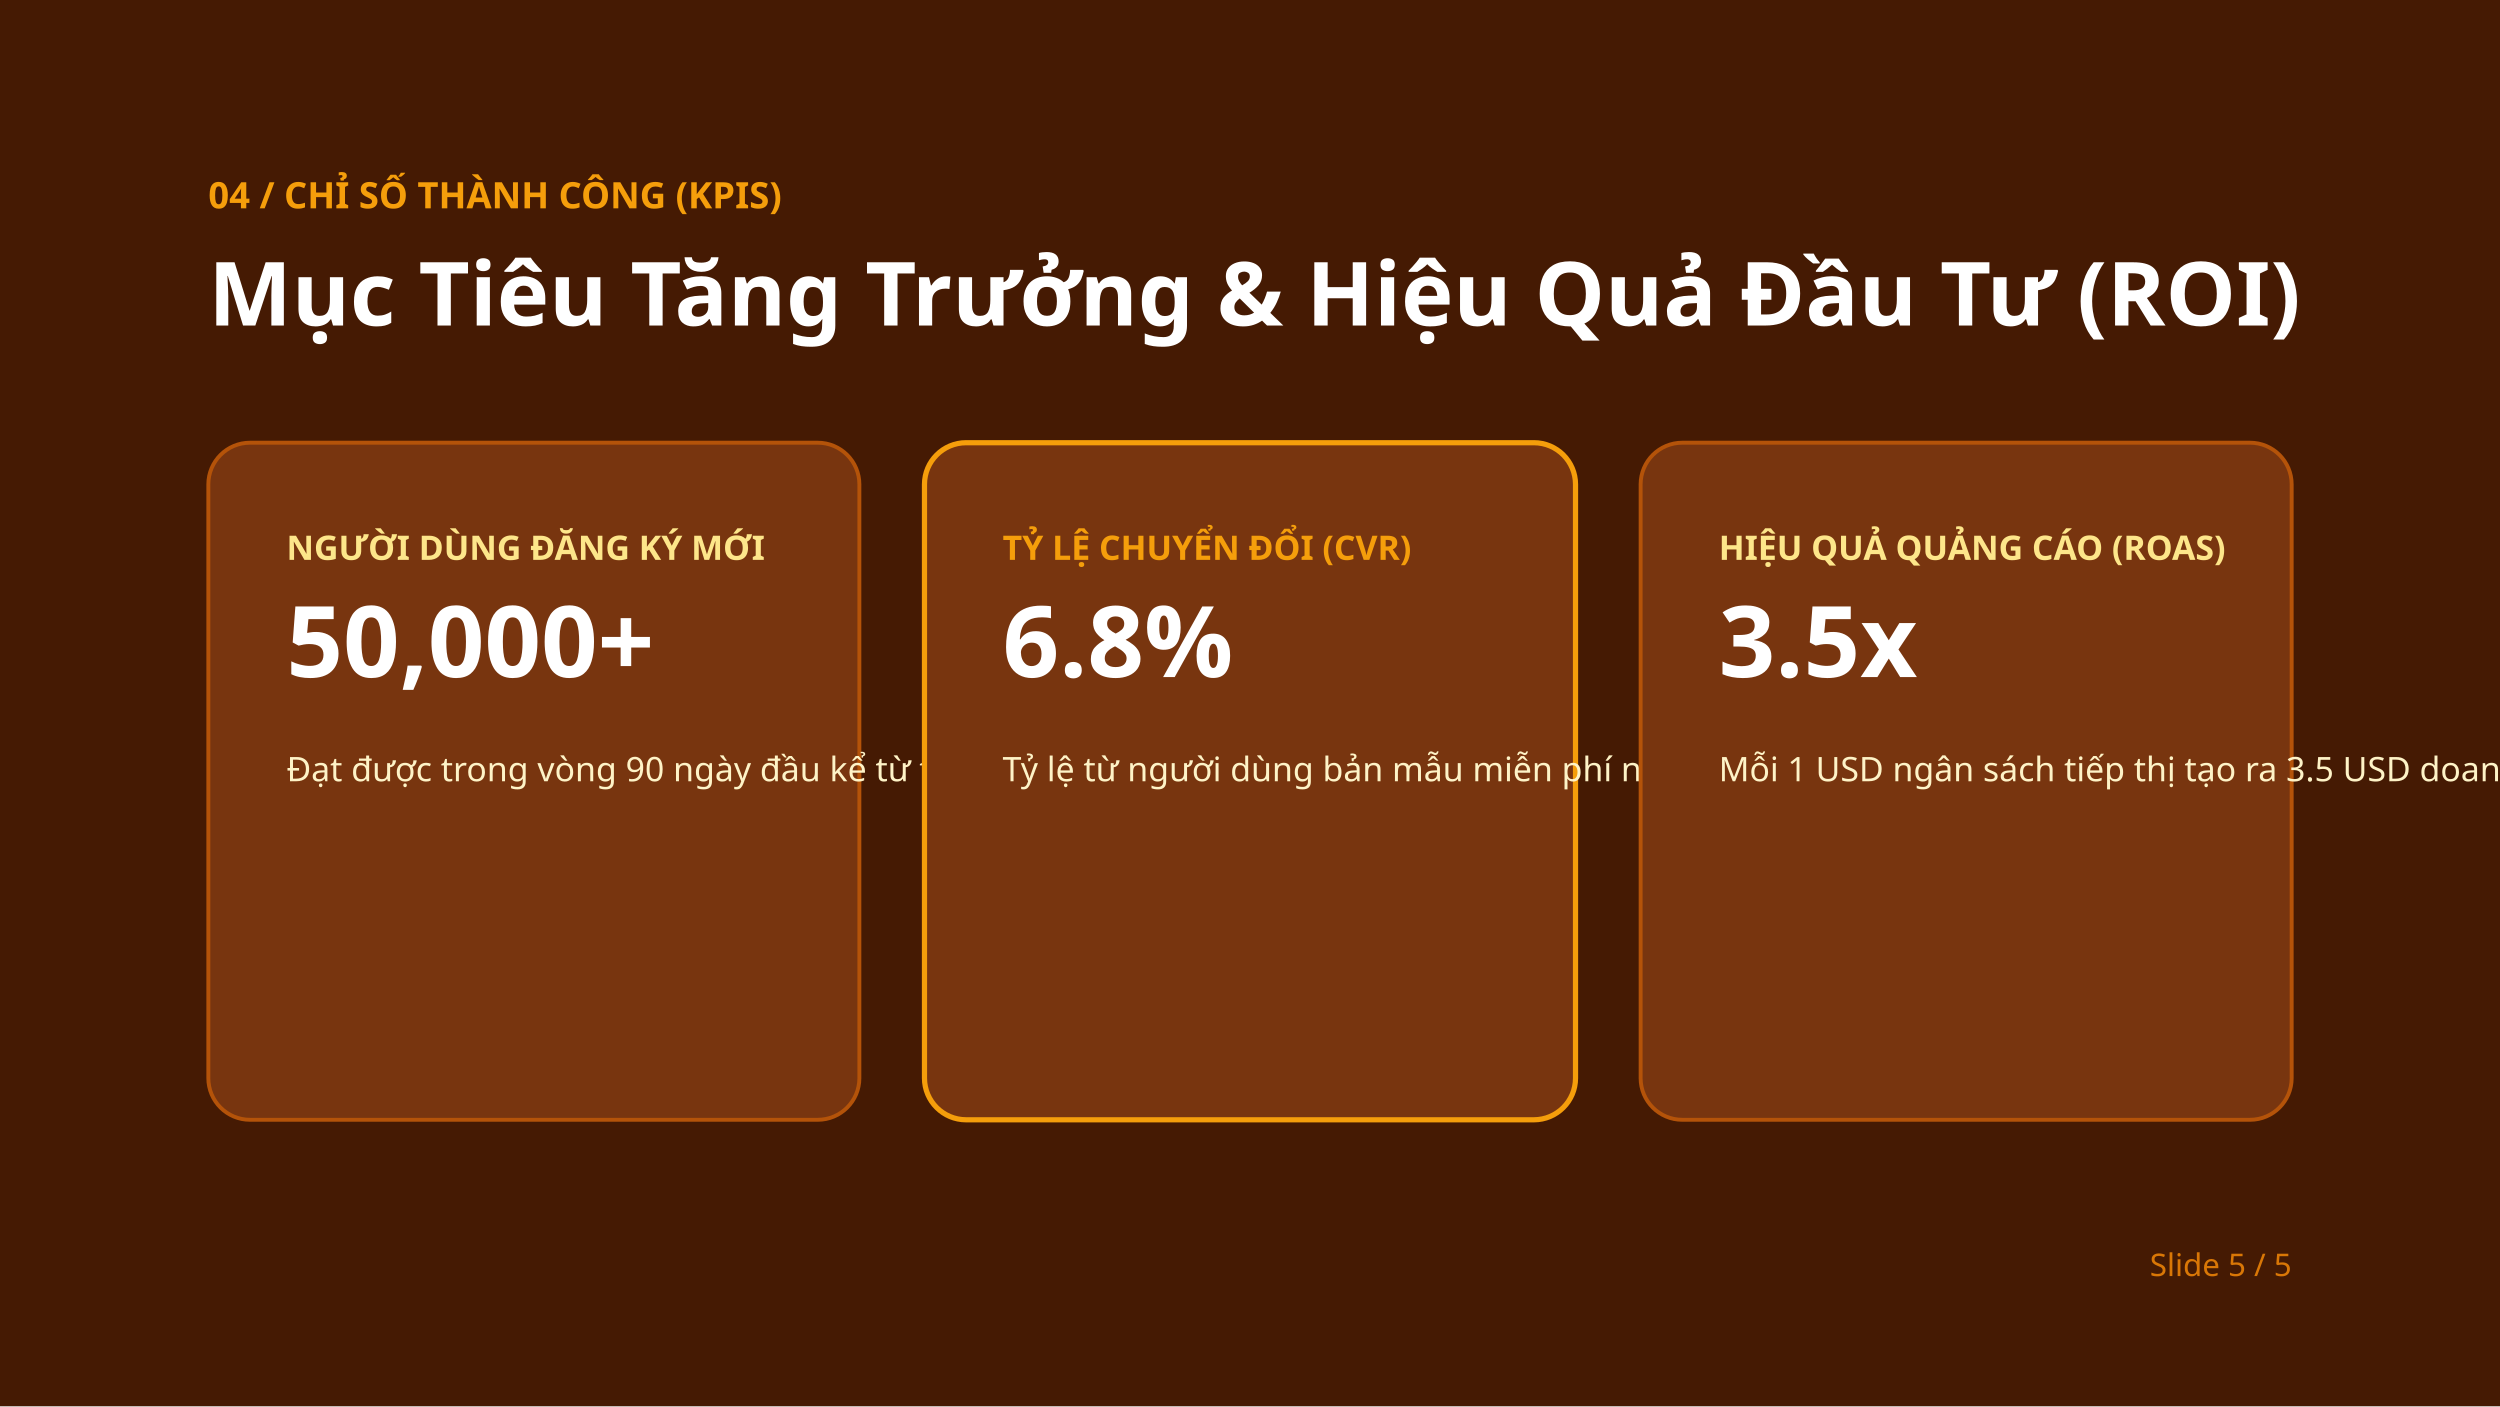
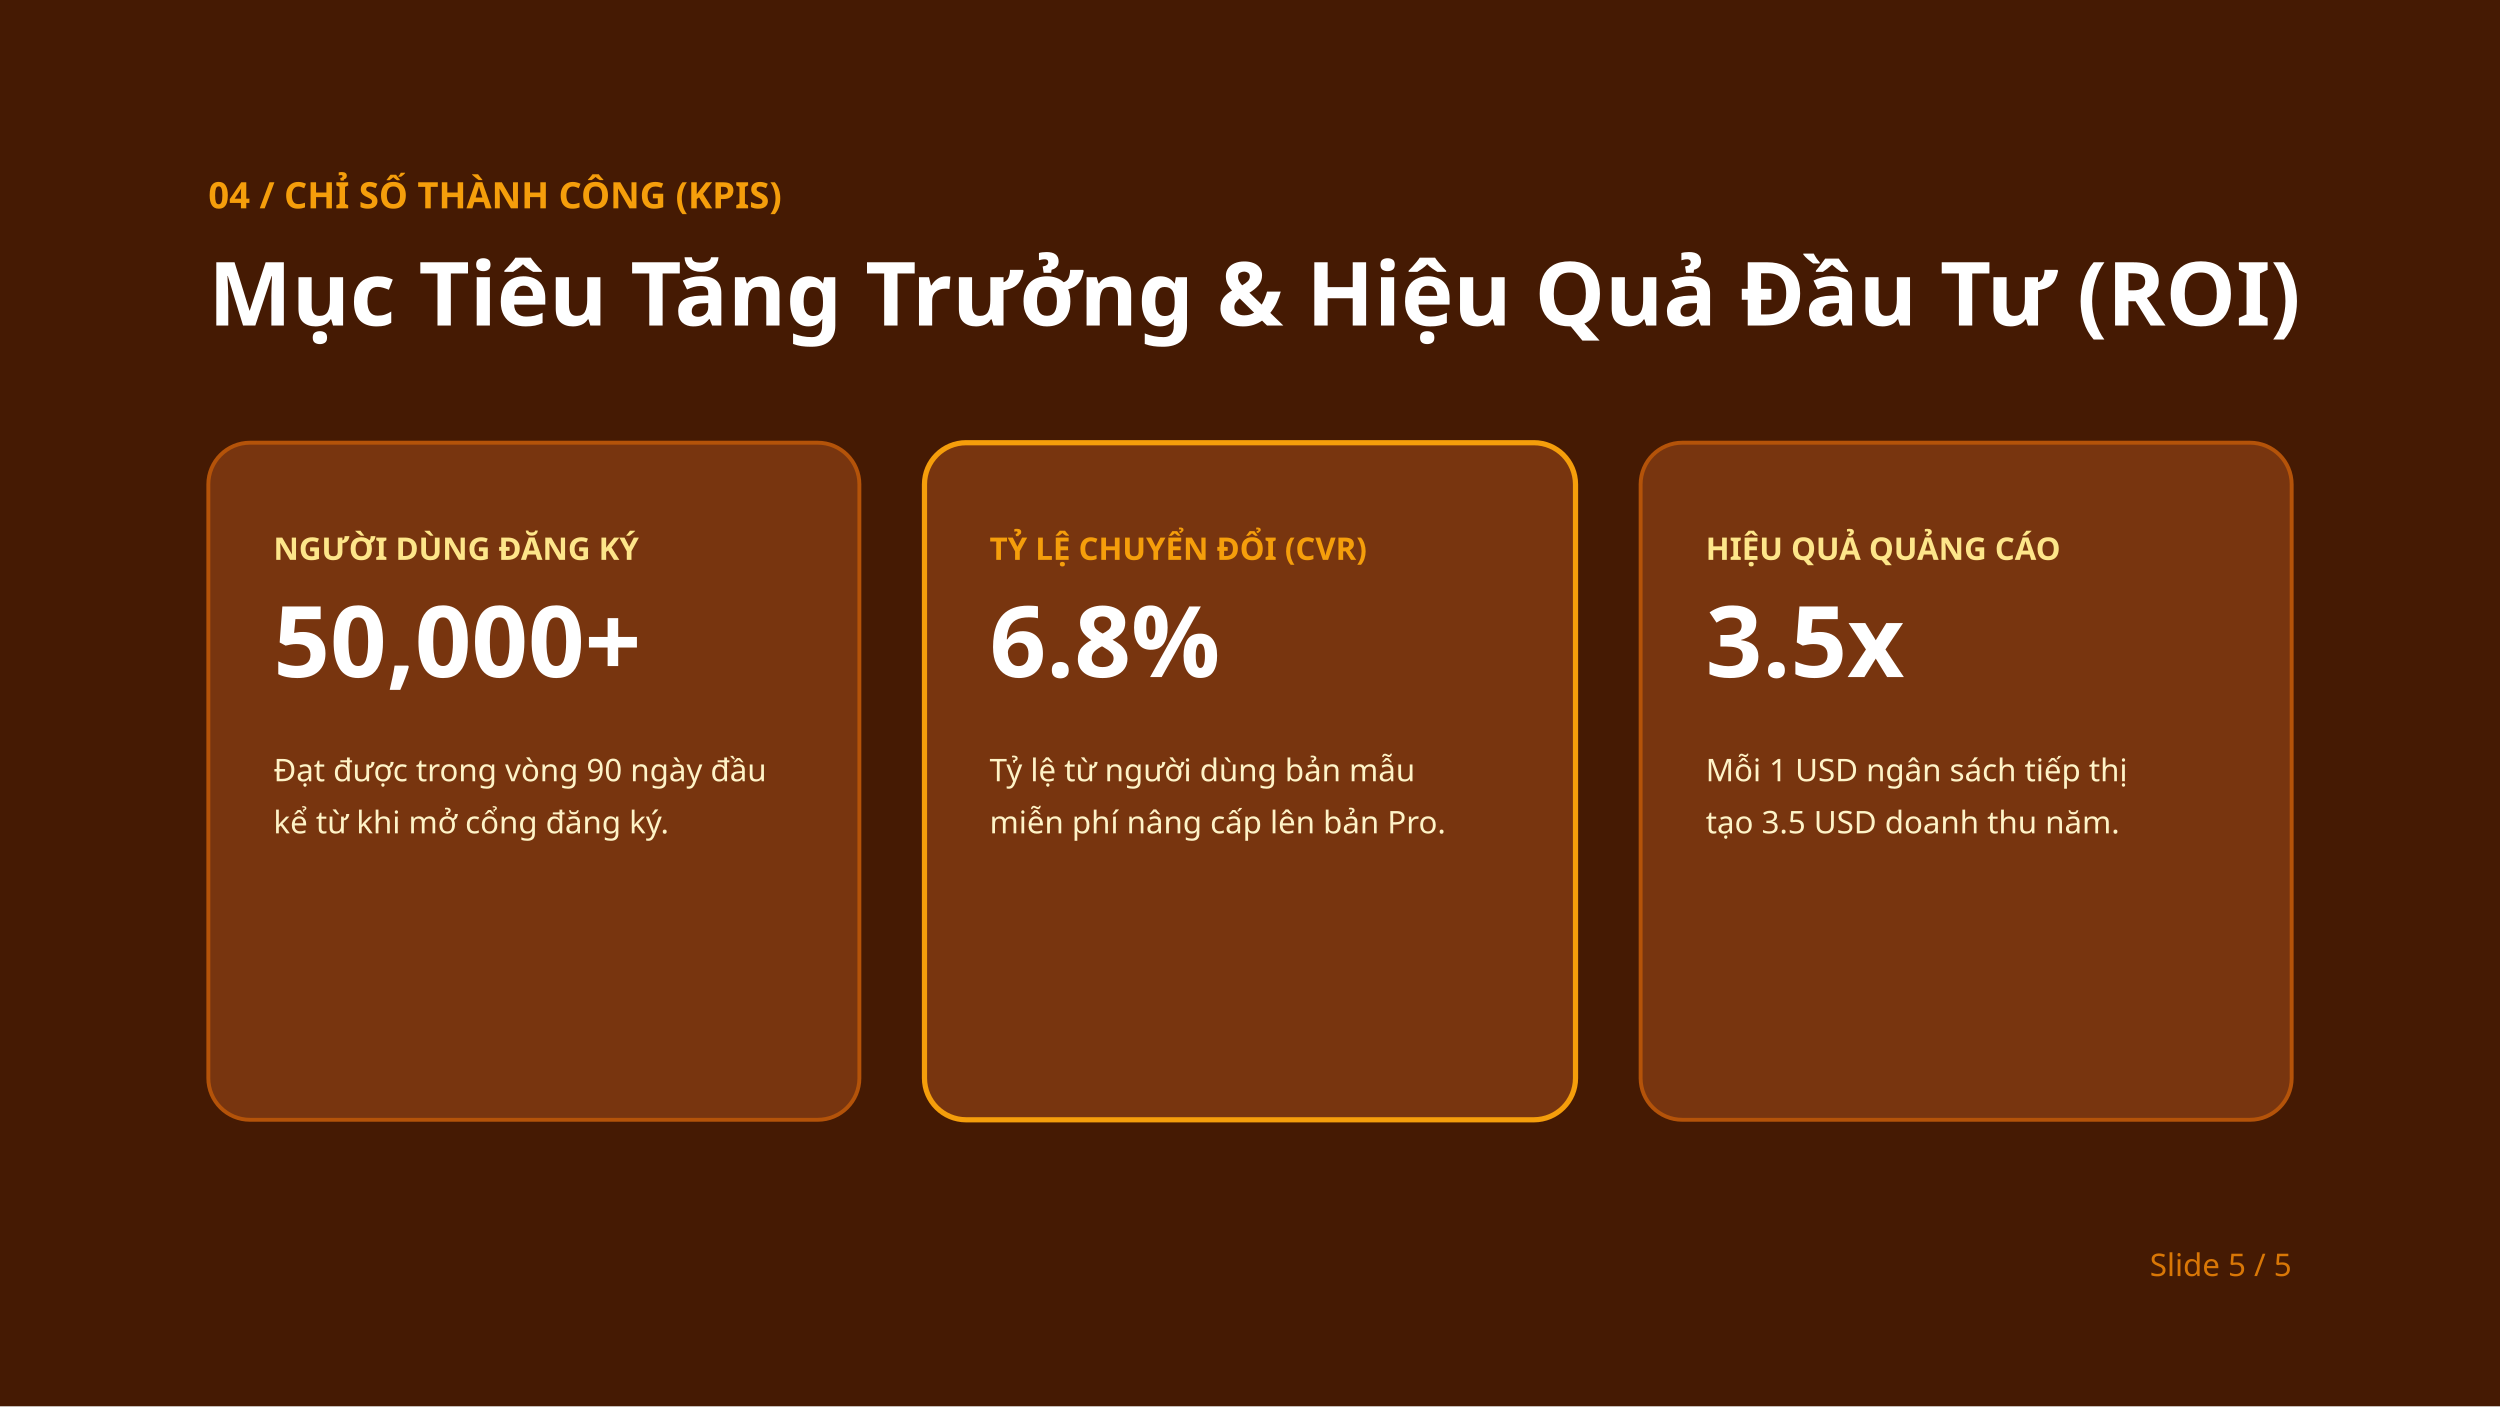
<svg xmlns="http://www.w3.org/2000/svg" viewBox="0 0 960 540" width="100%" height="100%">
  <rect width="100%" height="100%" fill="#451a03" />
  <text x="80" y="80" font-size="14" font-family="sans-serif" font-weight="bold" fill="#f59e0b">04 / CHỈ SỐ THÀNH CÔNG (KPIS)</text>
  <text x="80" y="125" font-size="34" font-family="sans-serif" font-weight="800" fill="#ffffff">Mục Tiêu Tăng Trưởng &amp; Hiệu Quả Đầu Tư (ROI)</text>
  <rect x="80" y="170" width="250" height="260" rx="16" fill="#78350f" stroke="#b45309" stroke-width="1.5" />
-   <text x="110" y="215" font-size="13" font-family="sans-serif" font-weight="bold" fill="#fde68a">NGƯỜI DÙNG ĐĂNG KÝ MỚI</text>
-   <text x="110" y="260" font-size="38" font-family="sans-serif" font-weight="900" fill="#ffffff">50,000+</text>
-   <text x="110" y="300" font-size="13" font-family="sans-serif" fill="#fef3c7">Đạt được trong vòng 90 ngày đầu kể từ thời điểm mở cổng đăng ký.</text>
+   <text x="105" y="215" font-size="12" font-family="sans-serif" font-weight="bold" fill="#fde68a">NGƯỜI DÙNG ĐĂNG KÝ</text>
+   <text x="105" y="260" font-size="38" font-family="sans-serif" font-weight="900" fill="#ffffff">50,000+</text>
+   <text x="105" y="300" font-size="12" font-family="sans-serif" fill="#fef3c7">
+     <tspan x="105" dy="0">Đạt được trong vòng 90 ngày đầu</tspan>
+     <tspan x="105" dy="20">kể từ khi mở cổng đăng ký.</tspan>
+   </text>
  <rect x="355" y="170" width="250" height="260" rx="16" fill="#78350f" stroke="#f59e0b" stroke-width="2" />
-   <text x="385" y="215" font-size="13" font-family="sans-serif" font-weight="bold" fill="#f59e0b">TỶ LỆ CHUYỂN ĐỔI (CVR)</text>
-   <text x="385" y="260" font-size="38" font-family="sans-serif" font-weight="900" fill="#ffffff">6.8%</text>
-   <text x="385" y="300" font-size="13" font-family="sans-serif" fill="#fef3c7">Tỷ lệ từ người dùng bản mẫu miễn phí nâng cấp lên bản Pro.</text>
+   <text x="380" y="215" font-size="12" font-family="sans-serif" font-weight="bold" fill="#f59e0b">TỶ LỆ CHUYỂN ĐỔI (CVR)</text>
+   <text x="380" y="260" font-size="38" font-family="sans-serif" font-weight="900" fill="#ffffff">6.8%</text>
+   <text x="380" y="300" font-size="12" font-family="sans-serif" fill="#fef3c7">
+     <tspan x="380" dy="0">Tỷ lệ từ người dùng bản mẫu</tspan>
+     <tspan x="380" dy="20">miễn phí nâng cấp lên bản Pro.</tspan>
+   </text>
  <rect x="630" y="170" width="250" height="260" rx="16" fill="#78350f" stroke="#b45309" stroke-width="1.5" />
-   <text x="660" y="215" font-size="13" font-family="sans-serif" font-weight="bold" fill="#fde68a">HIỆU QUẢ QUẢNG CÁO (ROAS)</text>
-   <text x="660" y="260" font-size="38" font-family="sans-serif" font-weight="900" fill="#ffffff">3.5x</text>
-   <text x="660" y="300" font-size="13" font-family="sans-serif" fill="#fef3c7">Mỗi 1 USD ngân sách tiếp thị tạo ra 3.5 USD doanh thu kỳ hạn năm.</text>
+   <text x="655" y="215" font-size="12" font-family="sans-serif" font-weight="bold" fill="#fde68a">HIỆU QUẢ QUẢNG CÁO</text>
+   <text x="655" y="260" font-size="38" font-family="sans-serif" font-weight="900" fill="#ffffff">3.5x</text>
+   <text x="655" y="300" font-size="12" font-family="sans-serif" fill="#fef3c7">
+     <tspan x="655" dy="0">Mỗi 1 USD ngân sách tiếp thị</tspan>
+     <tspan x="655" dy="20">tạo 3.5 USD doanh thu năm.</tspan>
+   </text>
  <text x="880" y="490" font-size="12" font-family="sans-serif" fill="#d97706" text-anchor="end">Slide 5 / 5</text>
</svg>
